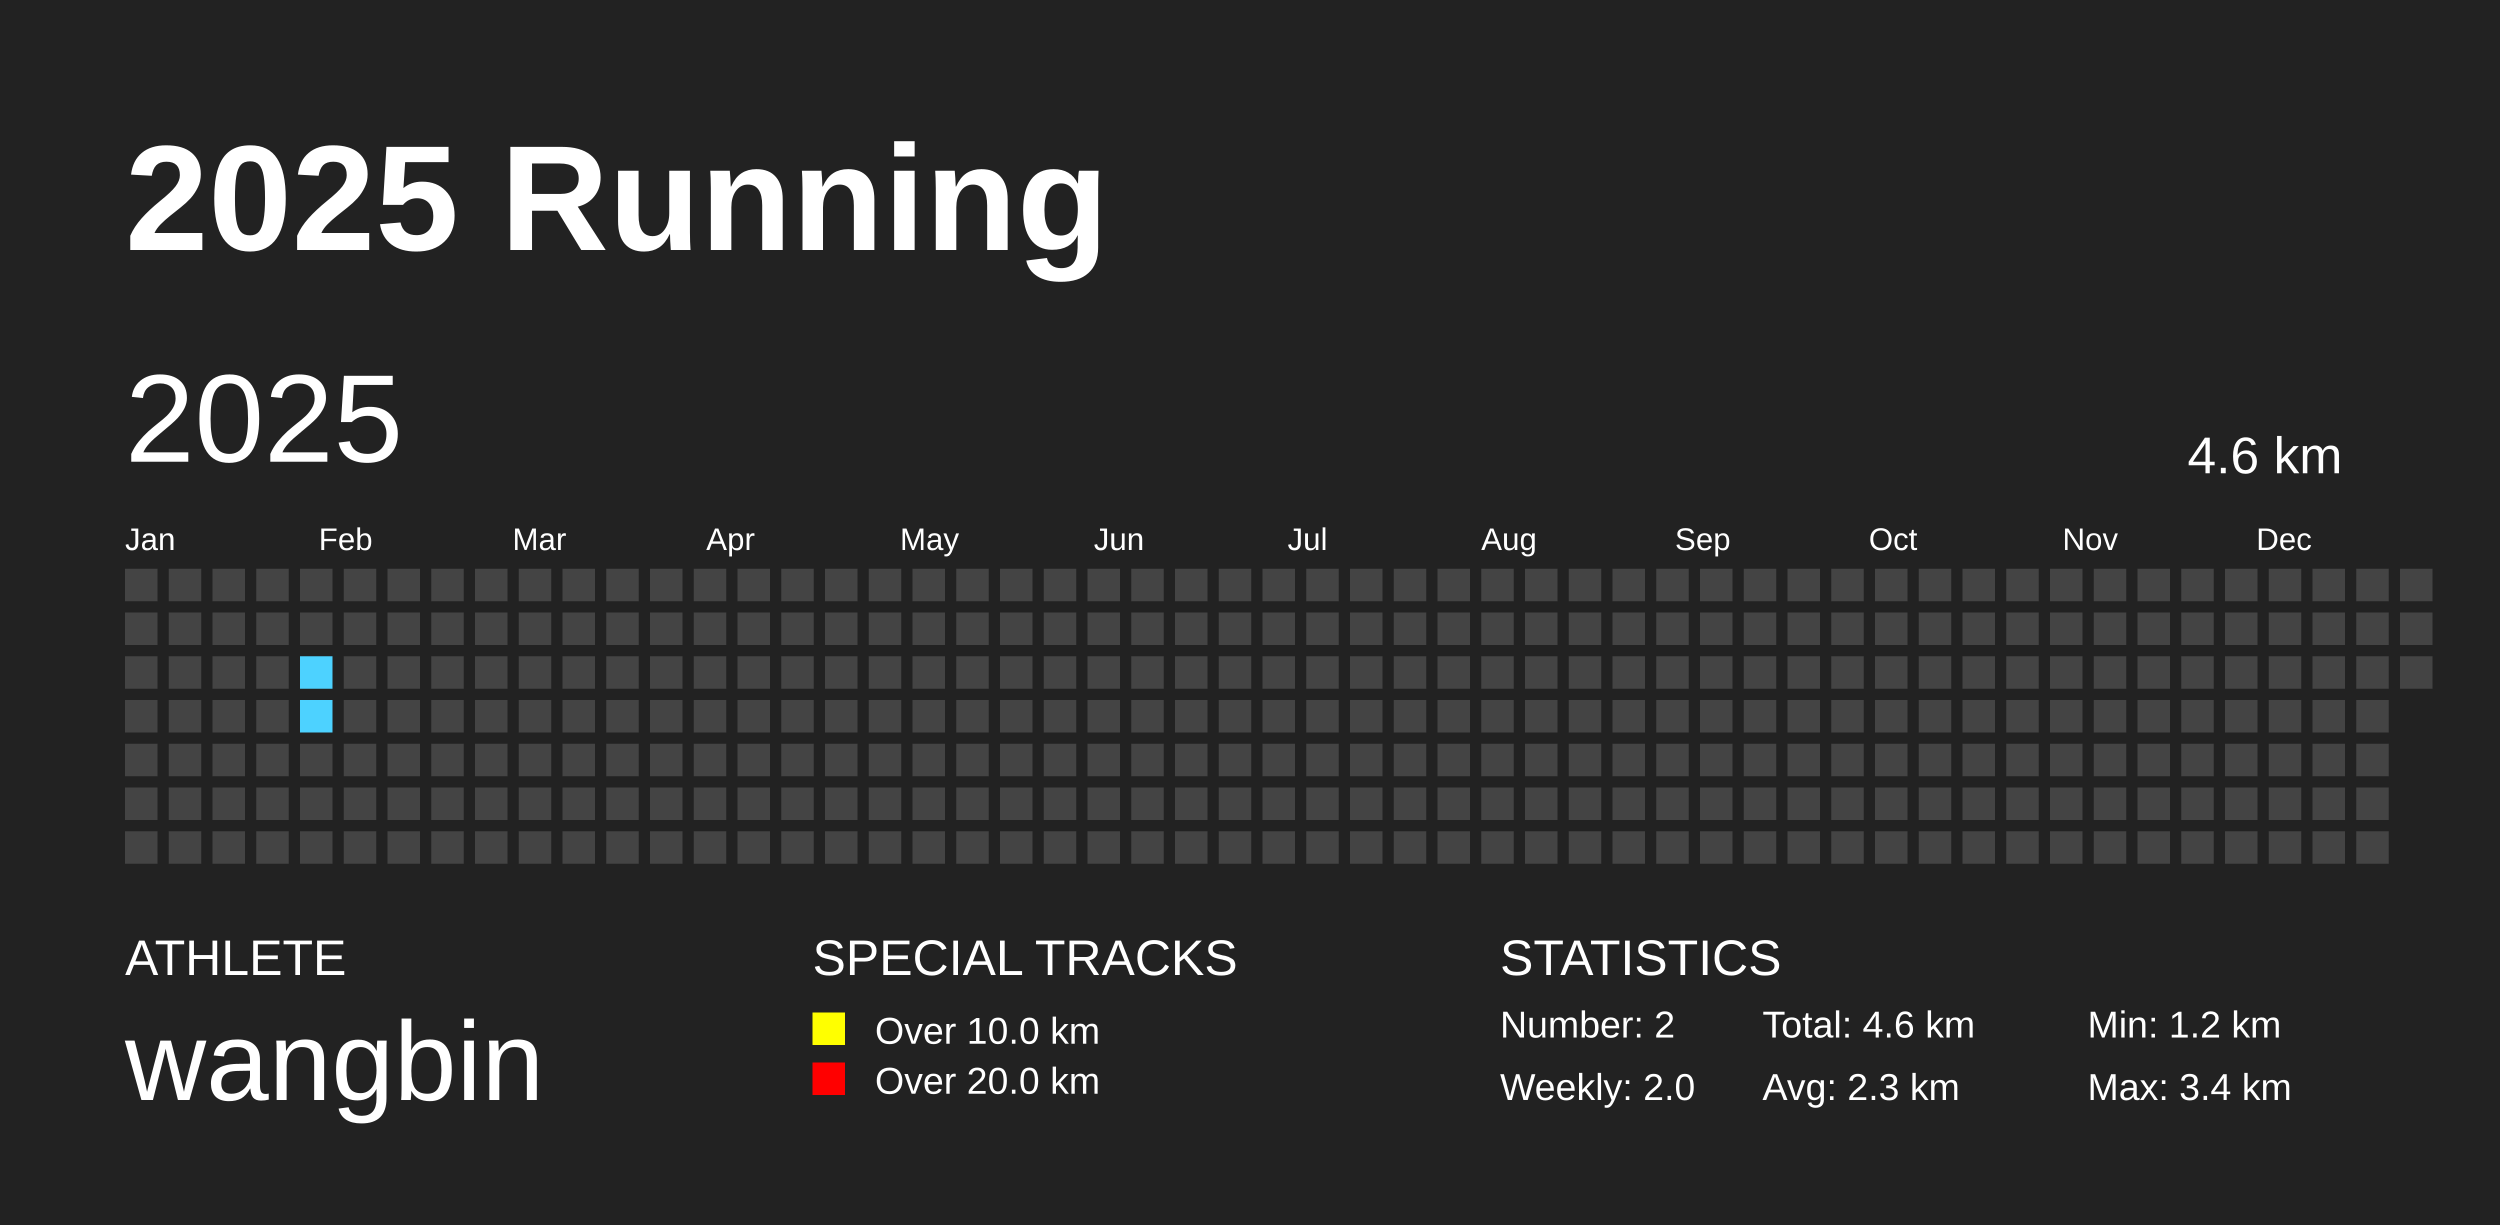
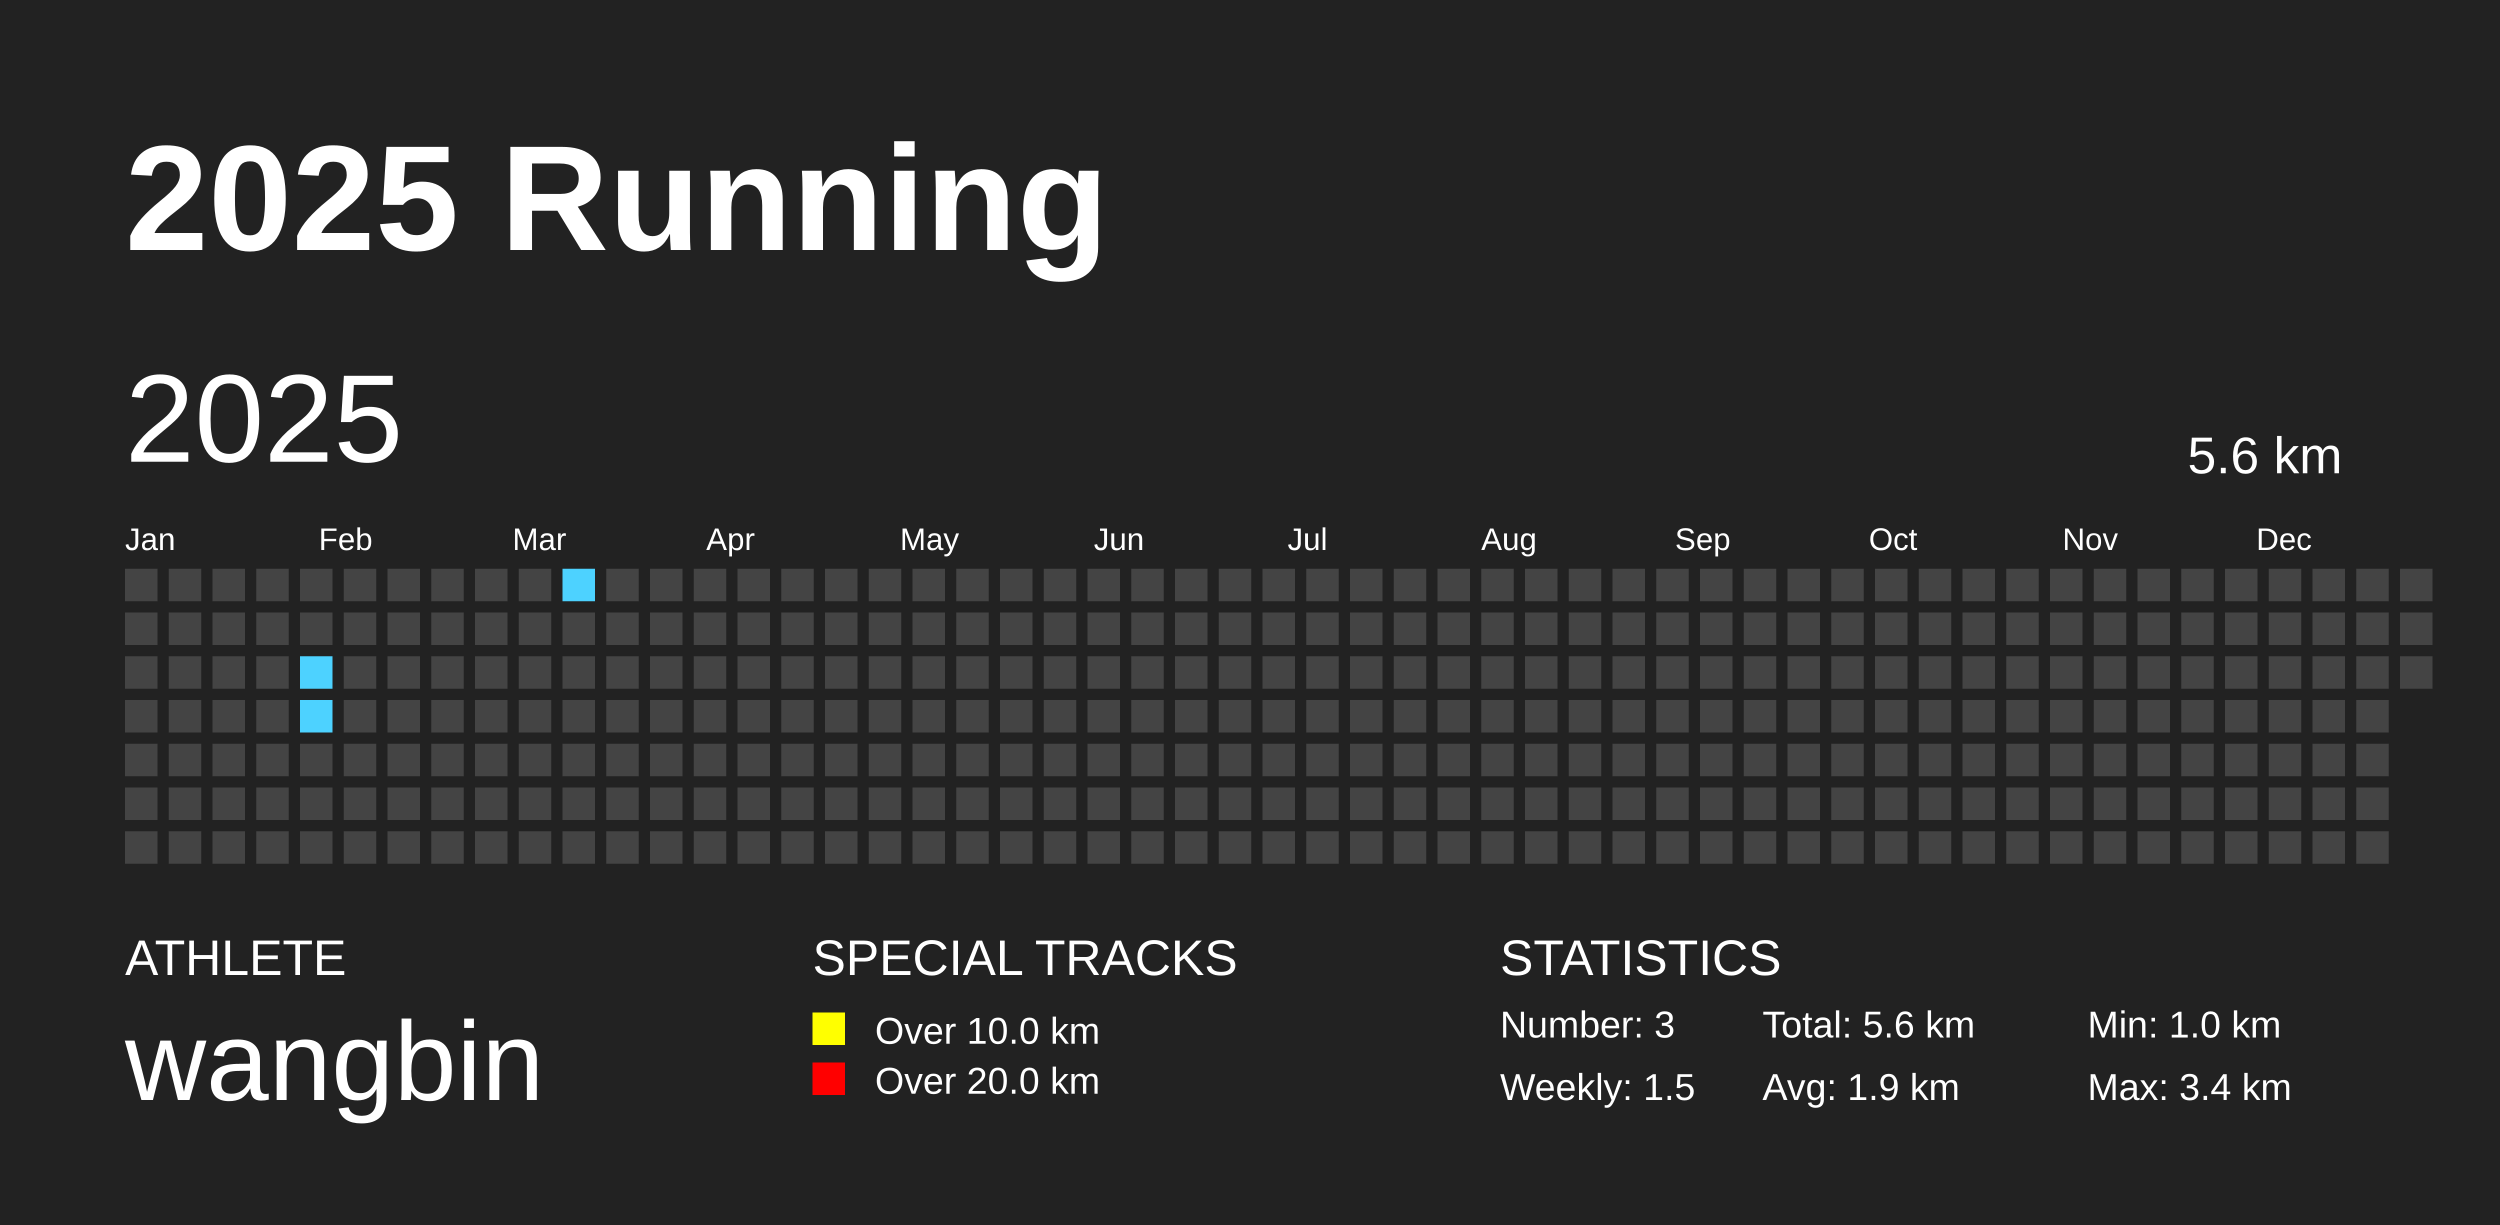
<svg xmlns="http://www.w3.org/2000/svg" baseProfile="full" height="98mm" version="1.1" viewBox="0,0,200,98" width="200mm">
  <defs />
  <rect fill="#222222" height="98" width="200" x="0" y="0" />
  <text fill="#FFFFFF" style="font-size:12px; font-family:Arial; font-weight:bold;" x="10" y="20">2025 Running</text>
  <text fill="#FFFFFF" style="font-size:4px; font-family:Arial" x="10" y="78">ATHLETE</text>
  <text fill="#FFFFFF" style="font-size:9px; font-family:Arial" x="10" y="88">wangbin</text>
  <text fill="#FFFFFF" style="font-size:4px; font-family:Arial" x="65" y="78">SPECIAL TRACKS</text>
  <rect fill="yellow" height="2.6" width="2.6" x="65" y="81" />
  <text fill="#FFFFFF" style="font-size:3px; font-family:Arial" x="70" y="83.5">Over 10.0 km</text>
  <rect fill="red" height="2.6" width="2.6" x="65" y="85" />
  <text fill="#FFFFFF" style="font-size:3px; font-family:Arial" x="70" y="87.5">Over 20.0 km</text>
  <text fill="#FFFFFF" style="font-size:4px; font-family:Arial" x="120" y="78">STATISTICS</text>
-   <text fill="#FFFFFF" style="font-size:3px; font-family:Arial" x="120" y="83">Number: 2</text>
-   <text fill="#FFFFFF" style="font-size:3px; font-family:Arial" x="120" y="88">Weekly: 2.0</text>
-   <text fill="#FFFFFF" style="font-size:3px; font-family:Arial" x="141" y="83">Total: 4.6 km</text>
-   <text fill="#FFFFFF" style="font-size:3px; font-family:Arial" x="141" y="88">Avg: 2.3 km</text>
-   <text fill="#FFFFFF" style="font-size:3px; font-family:Arial" x="167" y="83">Min: 1.2 km</text>
+   <text fill="#FFFFFF" style="font-size:3px; font-family:Arial" x="120" y="83">Number: 3</text>
+   <text fill="#FFFFFF" style="font-size:3px; font-family:Arial" x="120" y="88">Weekly: 1.5</text>
+   <text fill="#FFFFFF" style="font-size:3px; font-family:Arial" x="141" y="83">Total: 5.6 km</text>
+   <text fill="#FFFFFF" style="font-size:3px; font-family:Arial" x="141" y="88">Avg: 1.9 km</text>
+   <text fill="#FFFFFF" style="font-size:3px; font-family:Arial" x="167" y="83">Min: 1.0 km</text>
  <text fill="#FFFFFF" style="font-size:3px; font-family:Arial" x="167" y="88">Max: 3.4 km</text>
  <text dominant-baseline="hanging" fill="#FFFFFF" style="font-size:10.0px; font-family:Arial;" x="10" y="30">2025</text>
-   <text dominant-baseline="hanging" fill="#FFFFFF" style="font-size:4.125px; font-family:Arial;" x="175" y="35">4.6 km</text>
+   <text dominant-baseline="hanging" fill="#FFFFFF" style="font-size:4.125px; font-family:Arial;" x="175" y="35">5.6 km</text>
  <text fill="#FFFFFF" style="font-size:2.5px; font-family:Arial" x="10.0" y="44">Jan</text>
  <text fill="#FFFFFF" style="font-size:2.5px; font-family:Arial" x="25.5" y="44">Feb</text>
  <text fill="#FFFFFF" style="font-size:2.5px; font-family:Arial" x="41.0" y="44">Mar</text>
  <text fill="#FFFFFF" style="font-size:2.5px; font-family:Arial" x="56.5" y="44">Apr</text>
  <text fill="#FFFFFF" style="font-size:2.5px; font-family:Arial" x="72.0" y="44">May</text>
  <text fill="#FFFFFF" style="font-size:2.5px; font-family:Arial" x="87.5" y="44">Jun</text>
  <text fill="#FFFFFF" style="font-size:2.5px; font-family:Arial" x="103.0" y="44">Jul</text>
  <text fill="#FFFFFF" style="font-size:2.5px; font-family:Arial" x="118.5" y="44">Aug</text>
  <text fill="#FFFFFF" style="font-size:2.5px; font-family:Arial" x="134.0" y="44">Sep</text>
  <text fill="#FFFFFF" style="font-size:2.5px; font-family:Arial" x="149.5" y="44">Oct</text>
  <text fill="#FFFFFF" style="font-size:2.5px; font-family:Arial" x="165.0" y="44">Nov</text>
  <text fill="#FFFFFF" style="font-size:2.5px; font-family:Arial" x="180.5" y="44">Dec</text>
  <rect fill="#444444" height="2.6" width="2.6" x="10.0" y="45.5" />
  <rect fill="#444444" height="2.6" width="2.6" x="10.0" y="49.0" />
  <rect fill="#444444" height="2.6" width="2.6" x="10.0" y="52.5" />
  <rect fill="#444444" height="2.6" width="2.6" x="10.0" y="56.0" />
  <rect fill="#444444" height="2.6" width="2.6" x="10.0" y="59.5" />
  <rect fill="#444444" height="2.6" width="2.6" x="10.0" y="63.0" />
  <rect fill="#444444" height="2.6" width="2.6" x="10.0" y="66.5" />
  <rect fill="#444444" height="2.6" width="2.6" x="13.5" y="45.5" />
  <rect fill="#444444" height="2.6" width="2.6" x="13.5" y="49.0" />
  <rect fill="#444444" height="2.6" width="2.6" x="13.5" y="52.5" />
  <rect fill="#444444" height="2.6" width="2.6" x="13.5" y="56.0" />
  <rect fill="#444444" height="2.6" width="2.6" x="13.5" y="59.5" />
  <rect fill="#444444" height="2.6" width="2.6" x="13.5" y="63.0" />
  <rect fill="#444444" height="2.6" width="2.6" x="13.5" y="66.5" />
  <rect fill="#444444" height="2.6" width="2.6" x="17.0" y="45.5" />
  <rect fill="#444444" height="2.6" width="2.6" x="17.0" y="49.0" />
  <rect fill="#444444" height="2.6" width="2.6" x="17.0" y="52.5" />
  <rect fill="#444444" height="2.6" width="2.6" x="17.0" y="56.0" />
  <rect fill="#444444" height="2.6" width="2.6" x="17.0" y="59.5" />
  <rect fill="#444444" height="2.6" width="2.6" x="17.0" y="63.0" />
  <rect fill="#444444" height="2.6" width="2.6" x="17.0" y="66.5" />
  <rect fill="#444444" height="2.6" width="2.6" x="20.5" y="45.5" />
  <rect fill="#444444" height="2.6" width="2.6" x="20.5" y="49.0" />
  <rect fill="#444444" height="2.6" width="2.6" x="20.5" y="52.5" />
  <rect fill="#444444" height="2.6" width="2.6" x="20.5" y="56.0" />
  <rect fill="#444444" height="2.6" width="2.6" x="20.5" y="59.5" />
  <rect fill="#444444" height="2.6" width="2.6" x="20.5" y="63.0" />
  <rect fill="#444444" height="2.6" width="2.6" x="20.5" y="66.5" />
  <rect fill="#444444" height="2.6" width="2.6" x="24.0" y="45.5" />
  <rect fill="#444444" height="2.6" width="2.6" x="24.0" y="49.0" />
  <rect fill="#4DD2FF" height="2.6" width="2.6" x="24.0" y="52.5" />
  <rect fill="#4DD2FF" height="2.6" width="2.6" x="24.0" y="56.0" />
  <rect fill="#444444" height="2.6" width="2.6" x="24.0" y="59.5" />
  <rect fill="#444444" height="2.6" width="2.6" x="24.0" y="63.0" />
  <rect fill="#444444" height="2.6" width="2.6" x="24.0" y="66.5" />
  <rect fill="#444444" height="2.6" width="2.6" x="27.5" y="45.5" />
  <rect fill="#444444" height="2.6" width="2.6" x="27.5" y="49.0" />
  <rect fill="#444444" height="2.6" width="2.6" x="27.5" y="52.5" />
  <rect fill="#444444" height="2.6" width="2.6" x="27.5" y="56.0" />
  <rect fill="#444444" height="2.6" width="2.6" x="27.5" y="59.5" />
  <rect fill="#444444" height="2.6" width="2.6" x="27.5" y="63.0" />
  <rect fill="#444444" height="2.6" width="2.6" x="27.5" y="66.5" />
  <rect fill="#444444" height="2.6" width="2.6" x="31.0" y="45.5" />
  <rect fill="#444444" height="2.6" width="2.6" x="31.0" y="49.0" />
  <rect fill="#444444" height="2.6" width="2.6" x="31.0" y="52.5" />
  <rect fill="#444444" height="2.6" width="2.6" x="31.0" y="56.0" />
  <rect fill="#444444" height="2.6" width="2.6" x="31.0" y="59.5" />
  <rect fill="#444444" height="2.6" width="2.6" x="31.0" y="63.0" />
  <rect fill="#444444" height="2.6" width="2.6" x="31.0" y="66.5" />
  <rect fill="#444444" height="2.6" width="2.6" x="34.5" y="45.5" />
  <rect fill="#444444" height="2.6" width="2.6" x="34.5" y="49.0" />
  <rect fill="#444444" height="2.6" width="2.6" x="34.5" y="52.5" />
  <rect fill="#444444" height="2.6" width="2.6" x="34.5" y="56.0" />
  <rect fill="#444444" height="2.6" width="2.6" x="34.5" y="59.5" />
  <rect fill="#444444" height="2.6" width="2.6" x="34.5" y="63.0" />
  <rect fill="#444444" height="2.6" width="2.6" x="34.5" y="66.5" />
  <rect fill="#444444" height="2.6" width="2.6" x="38.0" y="45.5" />
  <rect fill="#444444" height="2.6" width="2.6" x="38.0" y="49.0" />
  <rect fill="#444444" height="2.6" width="2.6" x="38.0" y="52.5" />
  <rect fill="#444444" height="2.6" width="2.6" x="38.0" y="56.0" />
  <rect fill="#444444" height="2.6" width="2.6" x="38.0" y="59.5" />
  <rect fill="#444444" height="2.6" width="2.6" x="38.0" y="63.0" />
  <rect fill="#444444" height="2.6" width="2.6" x="38.0" y="66.5" />
  <rect fill="#444444" height="2.6" width="2.6" x="41.5" y="45.5" />
  <rect fill="#444444" height="2.6" width="2.6" x="41.5" y="49.0" />
  <rect fill="#444444" height="2.6" width="2.6" x="41.5" y="52.5" />
  <rect fill="#444444" height="2.6" width="2.6" x="41.5" y="56.0" />
  <rect fill="#444444" height="2.6" width="2.6" x="41.5" y="59.5" />
  <rect fill="#444444" height="2.6" width="2.6" x="41.5" y="63.0" />
  <rect fill="#444444" height="2.6" width="2.6" x="41.5" y="66.5" />
-   <rect fill="#444444" height="2.6" width="2.6" x="45.0" y="45.5" />
+   <rect fill="#4DD2FF" height="2.6" width="2.6" x="45.0" y="45.5" />
  <rect fill="#444444" height="2.6" width="2.6" x="45.0" y="49.0" />
  <rect fill="#444444" height="2.6" width="2.6" x="45.0" y="52.5" />
  <rect fill="#444444" height="2.6" width="2.6" x="45.0" y="56.0" />
  <rect fill="#444444" height="2.6" width="2.6" x="45.0" y="59.5" />
  <rect fill="#444444" height="2.6" width="2.6" x="45.0" y="63.0" />
  <rect fill="#444444" height="2.6" width="2.6" x="45.0" y="66.5" />
  <rect fill="#444444" height="2.6" width="2.6" x="48.5" y="45.5" />
  <rect fill="#444444" height="2.6" width="2.6" x="48.5" y="49.0" />
  <rect fill="#444444" height="2.6" width="2.6" x="48.5" y="52.5" />
  <rect fill="#444444" height="2.6" width="2.6" x="48.5" y="56.0" />
  <rect fill="#444444" height="2.6" width="2.6" x="48.5" y="59.5" />
  <rect fill="#444444" height="2.6" width="2.6" x="48.5" y="63.0" />
  <rect fill="#444444" height="2.6" width="2.6" x="48.5" y="66.5" />
  <rect fill="#444444" height="2.6" width="2.6" x="52.0" y="45.5" />
  <rect fill="#444444" height="2.6" width="2.6" x="52.0" y="49.0" />
  <rect fill="#444444" height="2.6" width="2.6" x="52.0" y="52.5" />
  <rect fill="#444444" height="2.6" width="2.6" x="52.0" y="56.0" />
  <rect fill="#444444" height="2.6" width="2.6" x="52.0" y="59.5" />
  <rect fill="#444444" height="2.6" width="2.6" x="52.0" y="63.0" />
  <rect fill="#444444" height="2.6" width="2.6" x="52.0" y="66.5" />
  <rect fill="#444444" height="2.6" width="2.6" x="55.5" y="45.5" />
  <rect fill="#444444" height="2.6" width="2.6" x="55.5" y="49.0" />
  <rect fill="#444444" height="2.6" width="2.6" x="55.5" y="52.5" />
  <rect fill="#444444" height="2.6" width="2.6" x="55.5" y="56.0" />
  <rect fill="#444444" height="2.6" width="2.6" x="55.5" y="59.5" />
  <rect fill="#444444" height="2.6" width="2.6" x="55.5" y="63.0" />
  <rect fill="#444444" height="2.6" width="2.6" x="55.5" y="66.5" />
  <rect fill="#444444" height="2.6" width="2.6" x="59.0" y="45.5" />
  <rect fill="#444444" height="2.6" width="2.6" x="59.0" y="49.0" />
  <rect fill="#444444" height="2.6" width="2.6" x="59.0" y="52.5" />
  <rect fill="#444444" height="2.6" width="2.6" x="59.0" y="56.0" />
  <rect fill="#444444" height="2.6" width="2.6" x="59.0" y="59.5" />
  <rect fill="#444444" height="2.6" width="2.6" x="59.0" y="63.0" />
  <rect fill="#444444" height="2.6" width="2.6" x="59.0" y="66.5" />
  <rect fill="#444444" height="2.6" width="2.6" x="62.5" y="45.5" />
  <rect fill="#444444" height="2.6" width="2.6" x="62.5" y="49.0" />
  <rect fill="#444444" height="2.6" width="2.6" x="62.5" y="52.5" />
  <rect fill="#444444" height="2.6" width="2.6" x="62.5" y="56.0" />
  <rect fill="#444444" height="2.6" width="2.6" x="62.5" y="59.5" />
  <rect fill="#444444" height="2.6" width="2.6" x="62.5" y="63.0" />
  <rect fill="#444444" height="2.6" width="2.6" x="62.5" y="66.5" />
  <rect fill="#444444" height="2.6" width="2.6" x="66.0" y="45.5" />
  <rect fill="#444444" height="2.6" width="2.6" x="66.0" y="49.0" />
  <rect fill="#444444" height="2.6" width="2.6" x="66.0" y="52.5" />
  <rect fill="#444444" height="2.6" width="2.6" x="66.0" y="56.0" />
  <rect fill="#444444" height="2.6" width="2.6" x="66.0" y="59.5" />
  <rect fill="#444444" height="2.6" width="2.6" x="66.0" y="63.0" />
  <rect fill="#444444" height="2.6" width="2.6" x="66.0" y="66.5" />
  <rect fill="#444444" height="2.6" width="2.6" x="69.5" y="45.5" />
  <rect fill="#444444" height="2.6" width="2.6" x="69.5" y="49.0" />
  <rect fill="#444444" height="2.6" width="2.6" x="69.5" y="52.5" />
  <rect fill="#444444" height="2.6" width="2.6" x="69.5" y="56.0" />
  <rect fill="#444444" height="2.6" width="2.6" x="69.5" y="59.5" />
  <rect fill="#444444" height="2.6" width="2.6" x="69.5" y="63.0" />
  <rect fill="#444444" height="2.6" width="2.6" x="69.5" y="66.5" />
  <rect fill="#444444" height="2.6" width="2.6" x="73.0" y="45.5" />
  <rect fill="#444444" height="2.6" width="2.6" x="73.0" y="49.0" />
  <rect fill="#444444" height="2.6" width="2.6" x="73.0" y="52.5" />
  <rect fill="#444444" height="2.6" width="2.6" x="73.0" y="56.0" />
  <rect fill="#444444" height="2.6" width="2.6" x="73.0" y="59.5" />
  <rect fill="#444444" height="2.6" width="2.6" x="73.0" y="63.0" />
  <rect fill="#444444" height="2.6" width="2.6" x="73.0" y="66.5" />
  <rect fill="#444444" height="2.6" width="2.6" x="76.5" y="45.5" />
  <rect fill="#444444" height="2.6" width="2.6" x="76.5" y="49.0" />
  <rect fill="#444444" height="2.6" width="2.6" x="76.5" y="52.5" />
  <rect fill="#444444" height="2.6" width="2.6" x="76.5" y="56.0" />
  <rect fill="#444444" height="2.6" width="2.6" x="76.5" y="59.5" />
  <rect fill="#444444" height="2.6" width="2.6" x="76.5" y="63.0" />
  <rect fill="#444444" height="2.6" width="2.6" x="76.5" y="66.5" />
  <rect fill="#444444" height="2.6" width="2.6" x="80.0" y="45.5" />
  <rect fill="#444444" height="2.6" width="2.6" x="80.0" y="49.0" />
  <rect fill="#444444" height="2.6" width="2.6" x="80.0" y="52.5" />
  <rect fill="#444444" height="2.6" width="2.6" x="80.0" y="56.0" />
  <rect fill="#444444" height="2.6" width="2.6" x="80.0" y="59.5" />
  <rect fill="#444444" height="2.6" width="2.6" x="80.0" y="63.0" />
  <rect fill="#444444" height="2.6" width="2.6" x="80.0" y="66.5" />
  <rect fill="#444444" height="2.6" width="2.6" x="83.5" y="45.5" />
  <rect fill="#444444" height="2.6" width="2.6" x="83.5" y="49.0" />
  <rect fill="#444444" height="2.6" width="2.6" x="83.5" y="52.5" />
  <rect fill="#444444" height="2.6" width="2.6" x="83.5" y="56.0" />
  <rect fill="#444444" height="2.6" width="2.6" x="83.5" y="59.5" />
  <rect fill="#444444" height="2.6" width="2.6" x="83.5" y="63.0" />
  <rect fill="#444444" height="2.6" width="2.6" x="83.5" y="66.5" />
  <rect fill="#444444" height="2.6" width="2.6" x="87.0" y="45.5" />
  <rect fill="#444444" height="2.6" width="2.6" x="87.0" y="49.0" />
  <rect fill="#444444" height="2.6" width="2.6" x="87.0" y="52.5" />
  <rect fill="#444444" height="2.6" width="2.6" x="87.0" y="56.0" />
  <rect fill="#444444" height="2.6" width="2.6" x="87.0" y="59.5" />
  <rect fill="#444444" height="2.6" width="2.6" x="87.0" y="63.0" />
  <rect fill="#444444" height="2.6" width="2.6" x="87.0" y="66.5" />
  <rect fill="#444444" height="2.6" width="2.6" x="90.5" y="45.5" />
  <rect fill="#444444" height="2.6" width="2.6" x="90.5" y="49.0" />
  <rect fill="#444444" height="2.6" width="2.6" x="90.5" y="52.5" />
  <rect fill="#444444" height="2.6" width="2.6" x="90.5" y="56.0" />
  <rect fill="#444444" height="2.6" width="2.6" x="90.5" y="59.5" />
  <rect fill="#444444" height="2.6" width="2.6" x="90.5" y="63.0" />
  <rect fill="#444444" height="2.6" width="2.6" x="90.5" y="66.5" />
  <rect fill="#444444" height="2.6" width="2.6" x="94.0" y="45.5" />
  <rect fill="#444444" height="2.6" width="2.6" x="94.0" y="49.0" />
  <rect fill="#444444" height="2.6" width="2.6" x="94.0" y="52.5" />
  <rect fill="#444444" height="2.6" width="2.6" x="94.0" y="56.0" />
  <rect fill="#444444" height="2.6" width="2.6" x="94.0" y="59.5" />
  <rect fill="#444444" height="2.6" width="2.6" x="94.0" y="63.0" />
  <rect fill="#444444" height="2.6" width="2.6" x="94.0" y="66.5" />
  <rect fill="#444444" height="2.6" width="2.6" x="97.5" y="45.5" />
  <rect fill="#444444" height="2.6" width="2.6" x="97.5" y="49.0" />
  <rect fill="#444444" height="2.6" width="2.6" x="97.5" y="52.5" />
  <rect fill="#444444" height="2.6" width="2.6" x="97.5" y="56.0" />
  <rect fill="#444444" height="2.6" width="2.6" x="97.5" y="59.5" />
  <rect fill="#444444" height="2.6" width="2.6" x="97.5" y="63.0" />
  <rect fill="#444444" height="2.6" width="2.6" x="97.5" y="66.5" />
  <rect fill="#444444" height="2.6" width="2.6" x="101.0" y="45.5" />
  <rect fill="#444444" height="2.6" width="2.6" x="101.0" y="49.0" />
  <rect fill="#444444" height="2.6" width="2.6" x="101.0" y="52.5" />
  <rect fill="#444444" height="2.6" width="2.6" x="101.0" y="56.0" />
  <rect fill="#444444" height="2.6" width="2.6" x="101.0" y="59.5" />
  <rect fill="#444444" height="2.6" width="2.6" x="101.0" y="63.0" />
  <rect fill="#444444" height="2.6" width="2.6" x="101.0" y="66.5" />
  <rect fill="#444444" height="2.6" width="2.6" x="104.5" y="45.5" />
  <rect fill="#444444" height="2.6" width="2.6" x="104.5" y="49.0" />
  <rect fill="#444444" height="2.6" width="2.6" x="104.5" y="52.5" />
  <rect fill="#444444" height="2.6" width="2.6" x="104.5" y="56.0" />
  <rect fill="#444444" height="2.6" width="2.6" x="104.5" y="59.5" />
  <rect fill="#444444" height="2.6" width="2.6" x="104.5" y="63.0" />
  <rect fill="#444444" height="2.6" width="2.6" x="104.5" y="66.5" />
  <rect fill="#444444" height="2.6" width="2.6" x="108.0" y="45.5" />
  <rect fill="#444444" height="2.6" width="2.6" x="108.0" y="49.0" />
  <rect fill="#444444" height="2.6" width="2.6" x="108.0" y="52.5" />
  <rect fill="#444444" height="2.6" width="2.6" x="108.0" y="56.0" />
  <rect fill="#444444" height="2.6" width="2.6" x="108.0" y="59.5" />
  <rect fill="#444444" height="2.6" width="2.6" x="108.0" y="63.0" />
  <rect fill="#444444" height="2.6" width="2.6" x="108.0" y="66.5" />
  <rect fill="#444444" height="2.6" width="2.6" x="111.5" y="45.5" />
  <rect fill="#444444" height="2.6" width="2.6" x="111.5" y="49.0" />
  <rect fill="#444444" height="2.6" width="2.6" x="111.5" y="52.5" />
  <rect fill="#444444" height="2.6" width="2.6" x="111.5" y="56.0" />
  <rect fill="#444444" height="2.6" width="2.6" x="111.5" y="59.5" />
  <rect fill="#444444" height="2.6" width="2.6" x="111.5" y="63.0" />
  <rect fill="#444444" height="2.6" width="2.6" x="111.5" y="66.5" />
  <rect fill="#444444" height="2.6" width="2.6" x="115.0" y="45.5" />
  <rect fill="#444444" height="2.6" width="2.6" x="115.0" y="49.0" />
  <rect fill="#444444" height="2.6" width="2.6" x="115.0" y="52.5" />
  <rect fill="#444444" height="2.6" width="2.6" x="115.0" y="56.0" />
  <rect fill="#444444" height="2.6" width="2.6" x="115.0" y="59.5" />
  <rect fill="#444444" height="2.6" width="2.6" x="115.0" y="63.0" />
  <rect fill="#444444" height="2.6" width="2.6" x="115.0" y="66.5" />
  <rect fill="#444444" height="2.6" width="2.6" x="118.5" y="45.5" />
  <rect fill="#444444" height="2.6" width="2.6" x="118.5" y="49.0" />
  <rect fill="#444444" height="2.6" width="2.6" x="118.5" y="52.5" />
  <rect fill="#444444" height="2.6" width="2.6" x="118.5" y="56.0" />
  <rect fill="#444444" height="2.6" width="2.6" x="118.5" y="59.5" />
  <rect fill="#444444" height="2.6" width="2.6" x="118.5" y="63.0" />
  <rect fill="#444444" height="2.6" width="2.6" x="118.5" y="66.5" />
  <rect fill="#444444" height="2.6" width="2.6" x="122.0" y="45.5" />
  <rect fill="#444444" height="2.6" width="2.6" x="122.0" y="49.0" />
  <rect fill="#444444" height="2.6" width="2.6" x="122.0" y="52.5" />
  <rect fill="#444444" height="2.6" width="2.6" x="122.0" y="56.0" />
  <rect fill="#444444" height="2.6" width="2.6" x="122.0" y="59.5" />
  <rect fill="#444444" height="2.6" width="2.6" x="122.0" y="63.0" />
  <rect fill="#444444" height="2.6" width="2.6" x="122.0" y="66.5" />
  <rect fill="#444444" height="2.6" width="2.6" x="125.5" y="45.5" />
  <rect fill="#444444" height="2.6" width="2.6" x="125.5" y="49.0" />
  <rect fill="#444444" height="2.6" width="2.6" x="125.5" y="52.5" />
  <rect fill="#444444" height="2.6" width="2.6" x="125.5" y="56.0" />
  <rect fill="#444444" height="2.6" width="2.6" x="125.5" y="59.5" />
  <rect fill="#444444" height="2.6" width="2.6" x="125.5" y="63.0" />
  <rect fill="#444444" height="2.6" width="2.6" x="125.5" y="66.5" />
  <rect fill="#444444" height="2.6" width="2.6" x="129.0" y="45.5" />
  <rect fill="#444444" height="2.6" width="2.6" x="129.0" y="49.0" />
  <rect fill="#444444" height="2.6" width="2.6" x="129.0" y="52.5" />
  <rect fill="#444444" height="2.6" width="2.6" x="129.0" y="56.0" />
  <rect fill="#444444" height="2.6" width="2.6" x="129.0" y="59.5" />
  <rect fill="#444444" height="2.6" width="2.6" x="129.0" y="63.0" />
  <rect fill="#444444" height="2.6" width="2.6" x="129.0" y="66.5" />
  <rect fill="#444444" height="2.6" width="2.6" x="132.5" y="45.5" />
  <rect fill="#444444" height="2.6" width="2.6" x="132.5" y="49.0" />
  <rect fill="#444444" height="2.6" width="2.6" x="132.5" y="52.5" />
  <rect fill="#444444" height="2.6" width="2.6" x="132.5" y="56.0" />
  <rect fill="#444444" height="2.6" width="2.6" x="132.5" y="59.5" />
  <rect fill="#444444" height="2.6" width="2.6" x="132.5" y="63.0" />
  <rect fill="#444444" height="2.6" width="2.6" x="132.5" y="66.5" />
  <rect fill="#444444" height="2.6" width="2.6" x="136.0" y="45.5" />
  <rect fill="#444444" height="2.6" width="2.6" x="136.0" y="49.0" />
  <rect fill="#444444" height="2.6" width="2.6" x="136.0" y="52.5" />
  <rect fill="#444444" height="2.6" width="2.6" x="136.0" y="56.0" />
  <rect fill="#444444" height="2.6" width="2.6" x="136.0" y="59.5" />
  <rect fill="#444444" height="2.6" width="2.6" x="136.0" y="63.0" />
  <rect fill="#444444" height="2.6" width="2.6" x="136.0" y="66.5" />
  <rect fill="#444444" height="2.6" width="2.6" x="139.5" y="45.5" />
  <rect fill="#444444" height="2.6" width="2.6" x="139.5" y="49.0" />
  <rect fill="#444444" height="2.6" width="2.6" x="139.5" y="52.5" />
  <rect fill="#444444" height="2.6" width="2.6" x="139.5" y="56.0" />
  <rect fill="#444444" height="2.6" width="2.6" x="139.5" y="59.5" />
  <rect fill="#444444" height="2.6" width="2.6" x="139.5" y="63.0" />
  <rect fill="#444444" height="2.6" width="2.6" x="139.5" y="66.5" />
  <rect fill="#444444" height="2.6" width="2.6" x="143.0" y="45.5" />
  <rect fill="#444444" height="2.6" width="2.6" x="143.0" y="49.0" />
  <rect fill="#444444" height="2.6" width="2.6" x="143.0" y="52.5" />
  <rect fill="#444444" height="2.6" width="2.6" x="143.0" y="56.0" />
  <rect fill="#444444" height="2.6" width="2.6" x="143.0" y="59.5" />
  <rect fill="#444444" height="2.6" width="2.6" x="143.0" y="63.0" />
  <rect fill="#444444" height="2.6" width="2.6" x="143.0" y="66.5" />
  <rect fill="#444444" height="2.6" width="2.6" x="146.5" y="45.5" />
  <rect fill="#444444" height="2.6" width="2.6" x="146.5" y="49.0" />
  <rect fill="#444444" height="2.6" width="2.6" x="146.5" y="52.5" />
  <rect fill="#444444" height="2.6" width="2.6" x="146.5" y="56.0" />
  <rect fill="#444444" height="2.6" width="2.6" x="146.5" y="59.5" />
  <rect fill="#444444" height="2.6" width="2.6" x="146.5" y="63.0" />
  <rect fill="#444444" height="2.6" width="2.6" x="146.5" y="66.5" />
  <rect fill="#444444" height="2.6" width="2.6" x="150.0" y="45.5" />
  <rect fill="#444444" height="2.6" width="2.6" x="150.0" y="49.0" />
  <rect fill="#444444" height="2.6" width="2.6" x="150.0" y="52.5" />
  <rect fill="#444444" height="2.6" width="2.6" x="150.0" y="56.0" />
  <rect fill="#444444" height="2.6" width="2.6" x="150.0" y="59.5" />
  <rect fill="#444444" height="2.6" width="2.6" x="150.0" y="63.0" />
  <rect fill="#444444" height="2.6" width="2.6" x="150.0" y="66.5" />
  <rect fill="#444444" height="2.6" width="2.6" x="153.5" y="45.5" />
  <rect fill="#444444" height="2.6" width="2.6" x="153.5" y="49.0" />
  <rect fill="#444444" height="2.6" width="2.6" x="153.5" y="52.5" />
  <rect fill="#444444" height="2.6" width="2.6" x="153.5" y="56.0" />
  <rect fill="#444444" height="2.6" width="2.6" x="153.5" y="59.5" />
  <rect fill="#444444" height="2.6" width="2.6" x="153.5" y="63.0" />
  <rect fill="#444444" height="2.6" width="2.6" x="153.5" y="66.5" />
  <rect fill="#444444" height="2.6" width="2.6" x="157.0" y="45.5" />
  <rect fill="#444444" height="2.6" width="2.6" x="157.0" y="49.0" />
  <rect fill="#444444" height="2.6" width="2.6" x="157.0" y="52.5" />
  <rect fill="#444444" height="2.6" width="2.6" x="157.0" y="56.0" />
  <rect fill="#444444" height="2.6" width="2.6" x="157.0" y="59.5" />
  <rect fill="#444444" height="2.6" width="2.6" x="157.0" y="63.0" />
  <rect fill="#444444" height="2.6" width="2.6" x="157.0" y="66.5" />
  <rect fill="#444444" height="2.6" width="2.6" x="160.5" y="45.5" />
  <rect fill="#444444" height="2.6" width="2.6" x="160.5" y="49.0" />
  <rect fill="#444444" height="2.6" width="2.6" x="160.5" y="52.5" />
  <rect fill="#444444" height="2.6" width="2.6" x="160.5" y="56.0" />
  <rect fill="#444444" height="2.6" width="2.6" x="160.5" y="59.5" />
  <rect fill="#444444" height="2.6" width="2.6" x="160.5" y="63.0" />
  <rect fill="#444444" height="2.6" width="2.6" x="160.5" y="66.5" />
  <rect fill="#444444" height="2.6" width="2.6" x="164.0" y="45.5" />
  <rect fill="#444444" height="2.6" width="2.6" x="164.0" y="49.0" />
  <rect fill="#444444" height="2.6" width="2.6" x="164.0" y="52.5" />
  <rect fill="#444444" height="2.6" width="2.6" x="164.0" y="56.0" />
  <rect fill="#444444" height="2.6" width="2.6" x="164.0" y="59.5" />
  <rect fill="#444444" height="2.6" width="2.6" x="164.0" y="63.0" />
  <rect fill="#444444" height="2.6" width="2.6" x="164.0" y="66.5" />
  <rect fill="#444444" height="2.6" width="2.6" x="167.5" y="45.5" />
  <rect fill="#444444" height="2.6" width="2.6" x="167.5" y="49.0" />
  <rect fill="#444444" height="2.6" width="2.6" x="167.5" y="52.5" />
  <rect fill="#444444" height="2.6" width="2.6" x="167.5" y="56.0" />
  <rect fill="#444444" height="2.6" width="2.6" x="167.5" y="59.5" />
  <rect fill="#444444" height="2.6" width="2.6" x="167.5" y="63.0" />
  <rect fill="#444444" height="2.6" width="2.6" x="167.5" y="66.5" />
  <rect fill="#444444" height="2.6" width="2.6" x="171.0" y="45.5" />
  <rect fill="#444444" height="2.6" width="2.6" x="171.0" y="49.0" />
  <rect fill="#444444" height="2.6" width="2.6" x="171.0" y="52.5" />
  <rect fill="#444444" height="2.6" width="2.6" x="171.0" y="56.0" />
  <rect fill="#444444" height="2.6" width="2.6" x="171.0" y="59.5" />
  <rect fill="#444444" height="2.6" width="2.6" x="171.0" y="63.0" />
  <rect fill="#444444" height="2.6" width="2.6" x="171.0" y="66.5" />
  <rect fill="#444444" height="2.6" width="2.6" x="174.5" y="45.5" />
  <rect fill="#444444" height="2.6" width="2.6" x="174.5" y="49.0" />
  <rect fill="#444444" height="2.6" width="2.6" x="174.5" y="52.5" />
  <rect fill="#444444" height="2.6" width="2.6" x="174.5" y="56.0" />
  <rect fill="#444444" height="2.6" width="2.6" x="174.5" y="59.5" />
  <rect fill="#444444" height="2.6" width="2.6" x="174.5" y="63.0" />
  <rect fill="#444444" height="2.6" width="2.6" x="174.5" y="66.5" />
  <rect fill="#444444" height="2.6" width="2.6" x="178.0" y="45.5" />
  <rect fill="#444444" height="2.6" width="2.6" x="178.0" y="49.0" />
  <rect fill="#444444" height="2.6" width="2.6" x="178.0" y="52.5" />
  <rect fill="#444444" height="2.6" width="2.6" x="178.0" y="56.0" />
  <rect fill="#444444" height="2.6" width="2.6" x="178.0" y="59.5" />
  <rect fill="#444444" height="2.6" width="2.6" x="178.0" y="63.0" />
  <rect fill="#444444" height="2.6" width="2.6" x="178.0" y="66.5" />
  <rect fill="#444444" height="2.6" width="2.6" x="181.5" y="45.5" />
  <rect fill="#444444" height="2.6" width="2.6" x="181.5" y="49.0" />
  <rect fill="#444444" height="2.6" width="2.6" x="181.5" y="52.5" />
  <rect fill="#444444" height="2.6" width="2.6" x="181.5" y="56.0" />
  <rect fill="#444444" height="2.6" width="2.6" x="181.5" y="59.5" />
  <rect fill="#444444" height="2.6" width="2.6" x="181.5" y="63.0" />
  <rect fill="#444444" height="2.6" width="2.6" x="181.5" y="66.5" />
  <rect fill="#444444" height="2.6" width="2.6" x="185.0" y="45.5" />
  <rect fill="#444444" height="2.6" width="2.6" x="185.0" y="49.0" />
  <rect fill="#444444" height="2.6" width="2.6" x="185.0" y="52.5" />
  <rect fill="#444444" height="2.6" width="2.6" x="185.0" y="56.0" />
  <rect fill="#444444" height="2.6" width="2.6" x="185.0" y="59.5" />
  <rect fill="#444444" height="2.6" width="2.6" x="185.0" y="63.0" />
  <rect fill="#444444" height="2.6" width="2.6" x="185.0" y="66.5" />
  <rect fill="#444444" height="2.6" width="2.6" x="188.5" y="45.5" />
  <rect fill="#444444" height="2.6" width="2.6" x="188.5" y="49.0" />
  <rect fill="#444444" height="2.6" width="2.6" x="188.5" y="52.5" />
  <rect fill="#444444" height="2.6" width="2.6" x="188.5" y="56.0" />
  <rect fill="#444444" height="2.6" width="2.6" x="188.5" y="59.5" />
  <rect fill="#444444" height="2.6" width="2.6" x="188.5" y="63.0" />
  <rect fill="#444444" height="2.6" width="2.6" x="188.5" y="66.5" />
  <rect fill="#444444" height="2.6" width="2.6" x="192.0" y="45.5" />
  <rect fill="#444444" height="2.6" width="2.6" x="192.0" y="49.0" />
  <rect fill="#444444" height="2.6" width="2.6" x="192.0" y="52.5" />
</svg>
